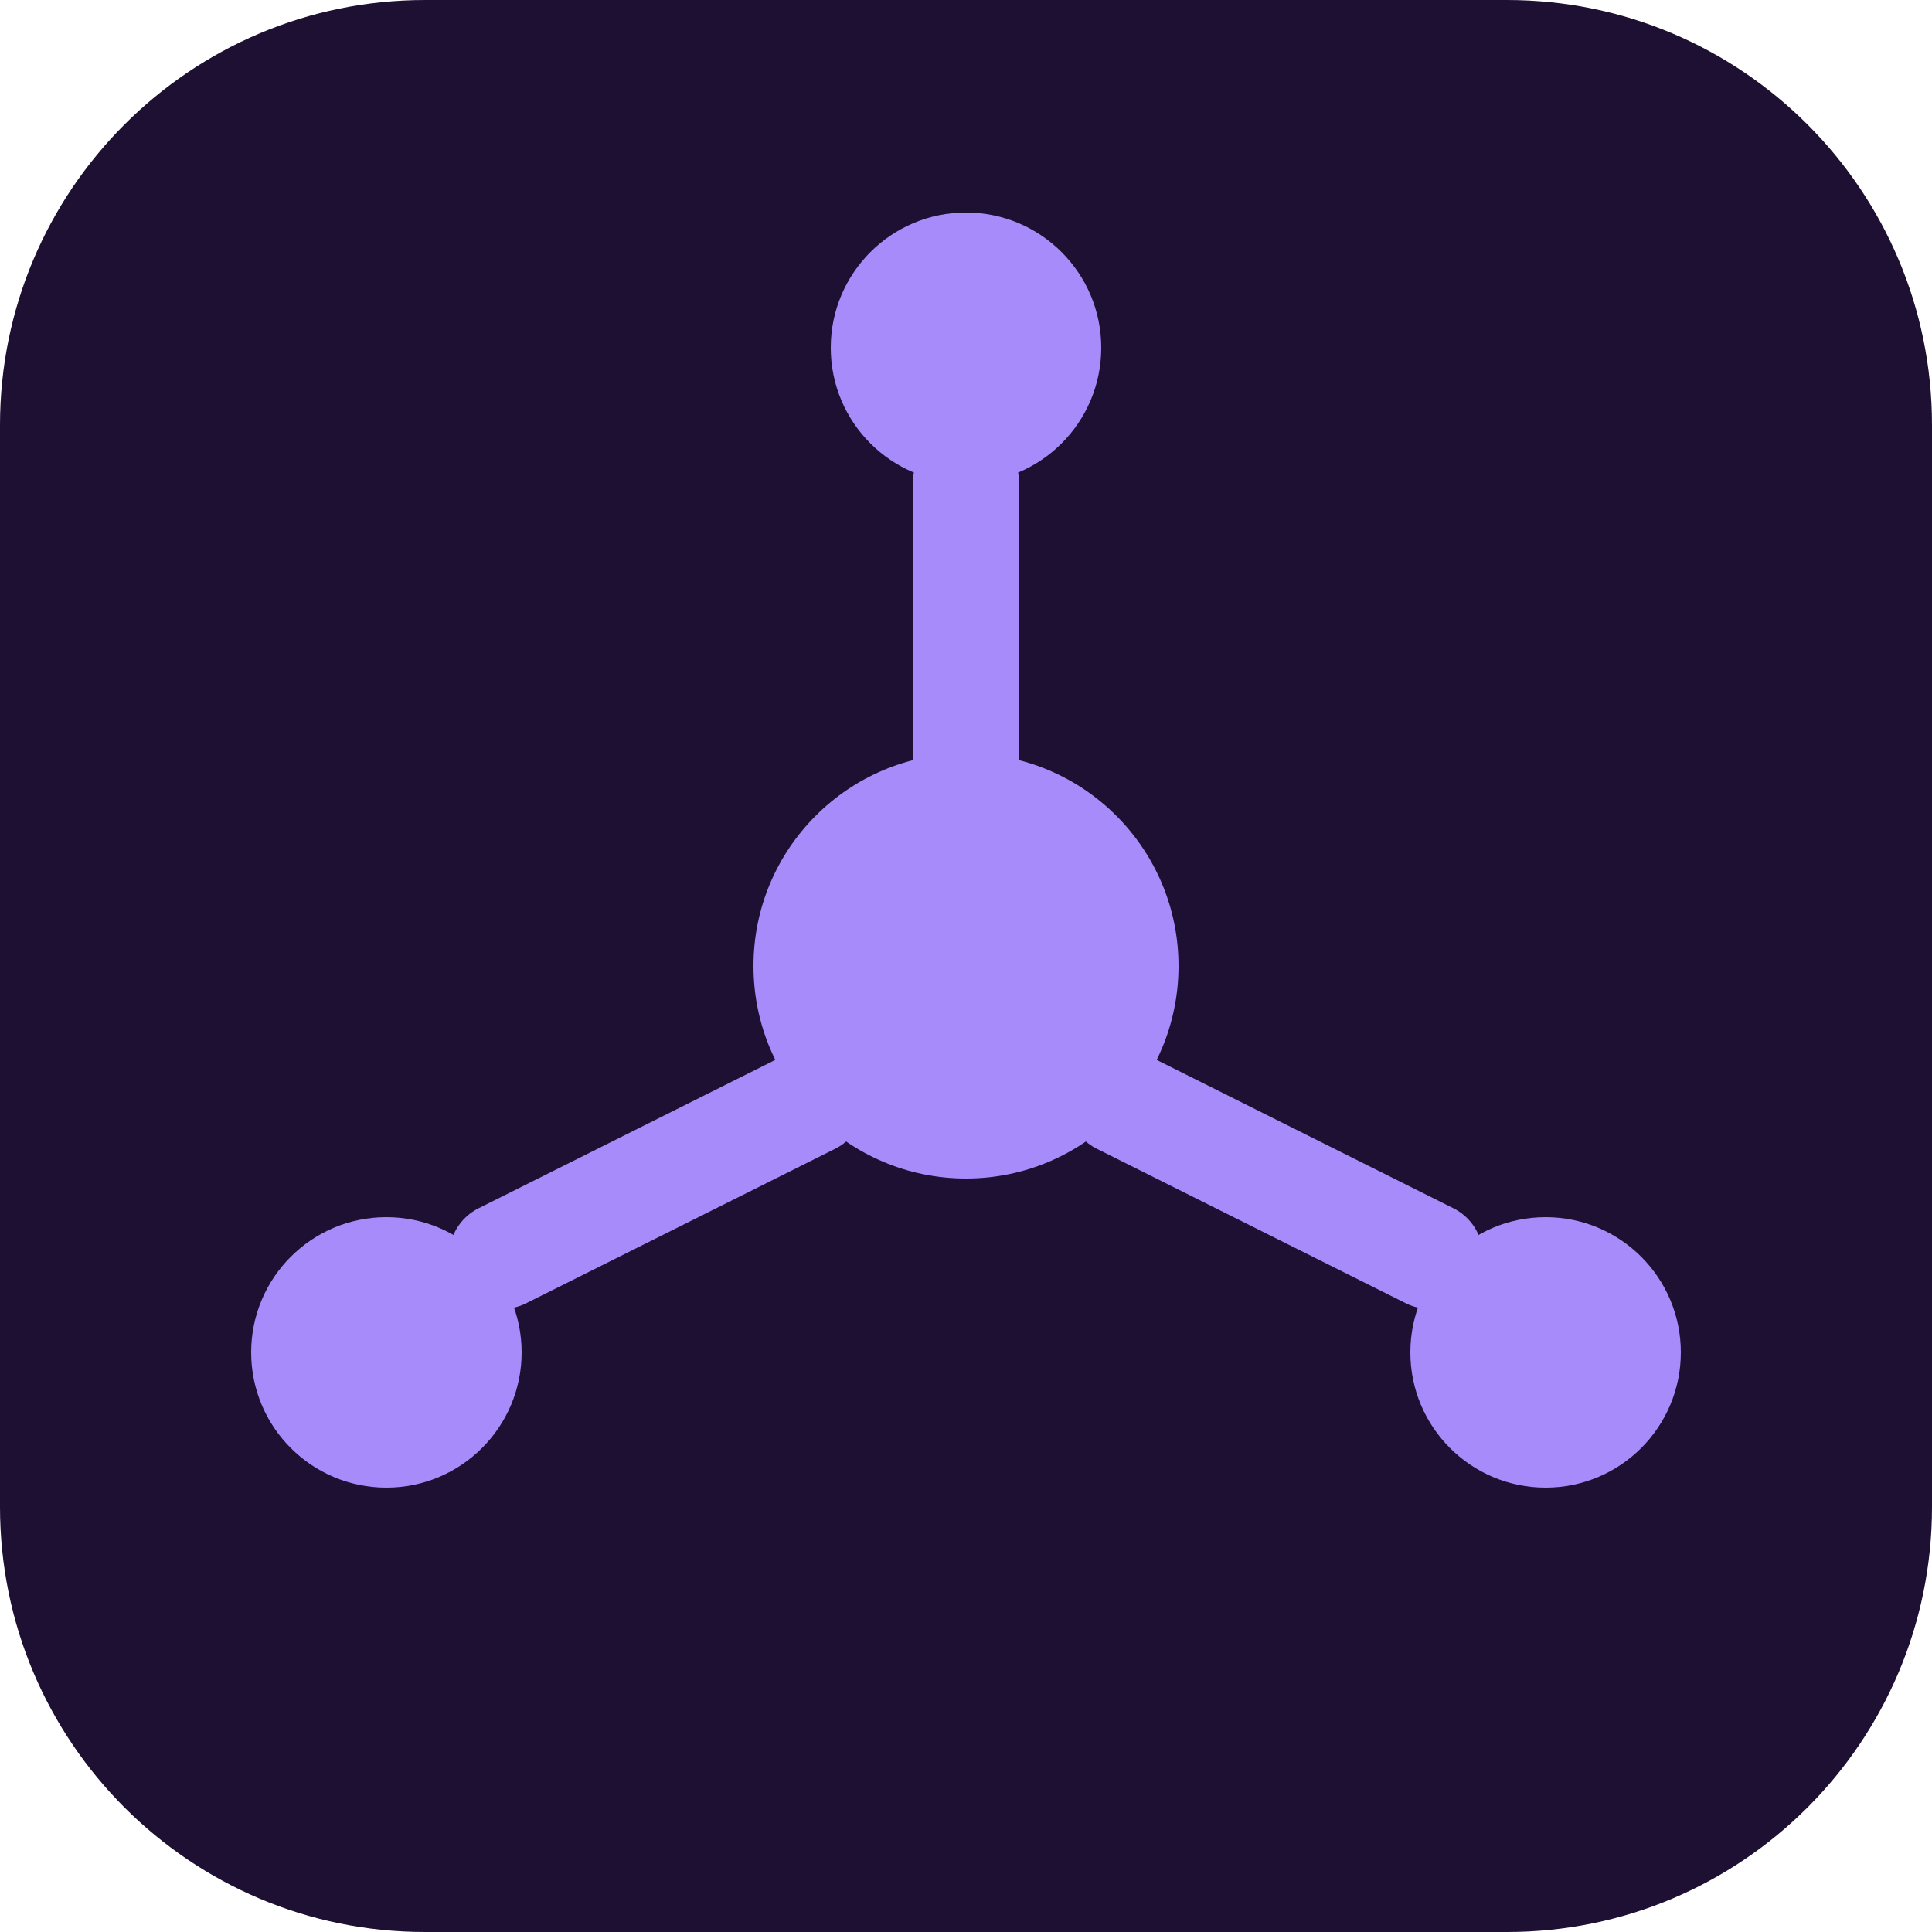
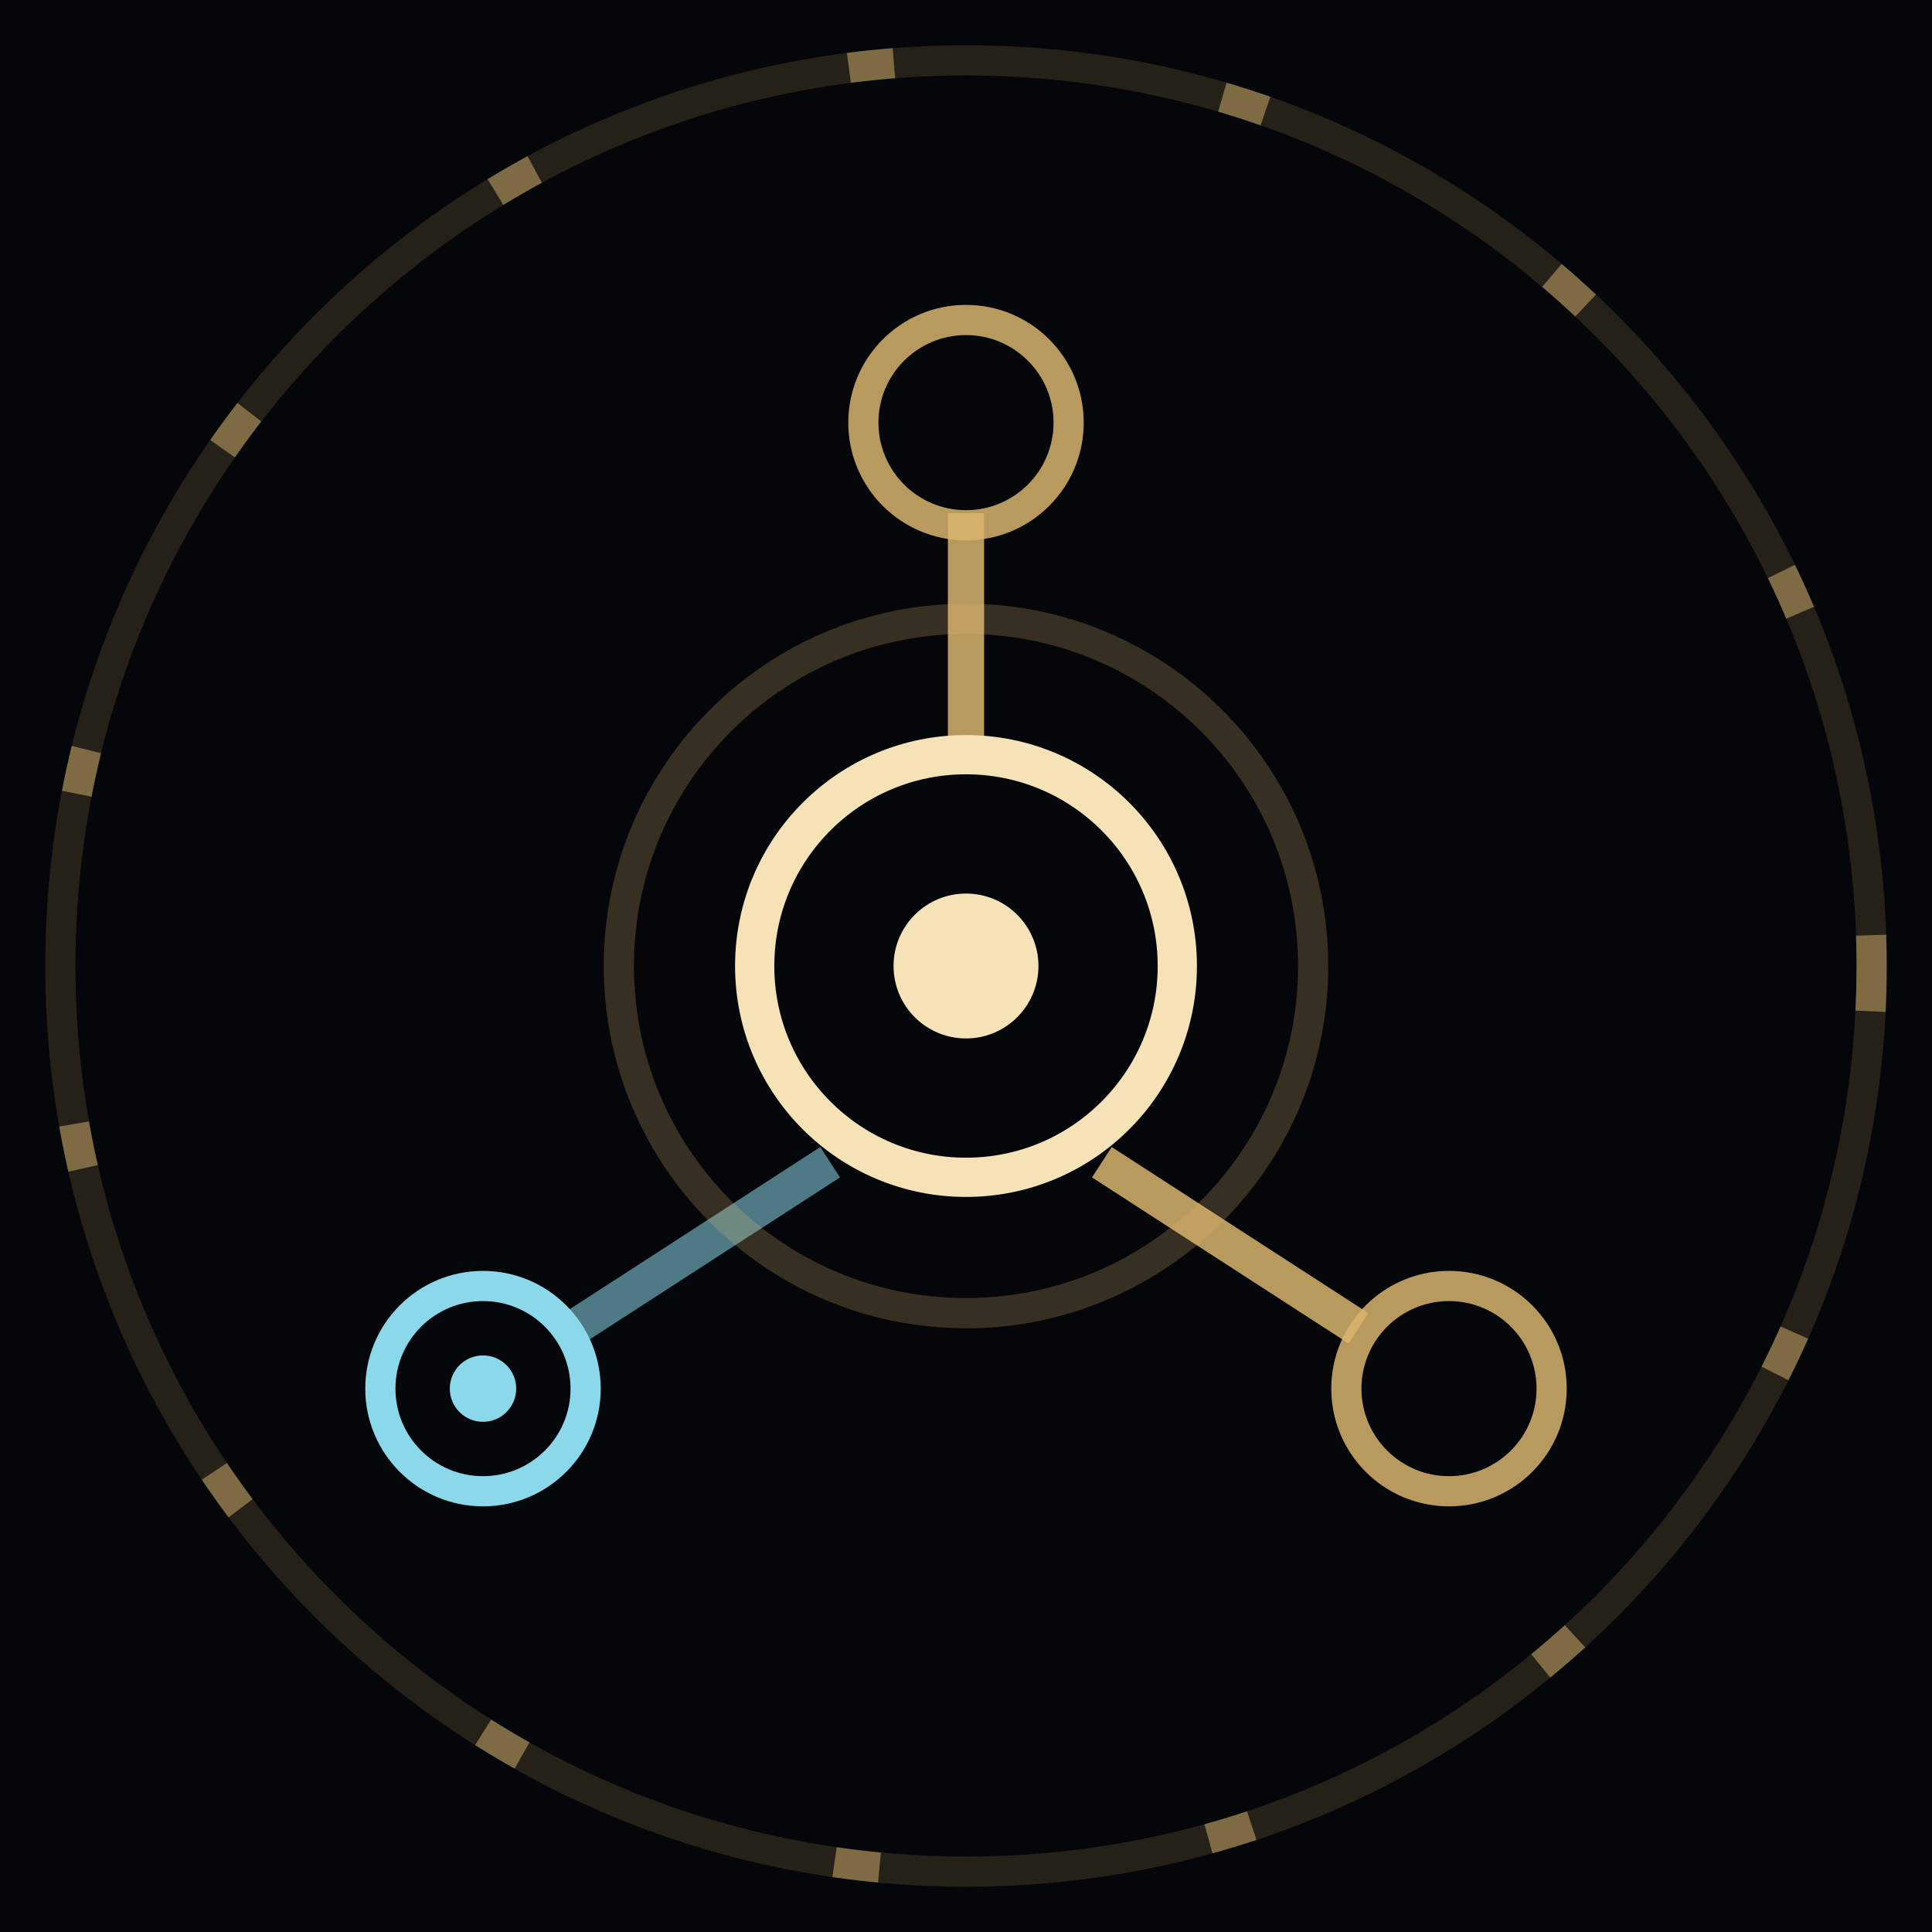
- <svg xmlns="http://www.w3.org/2000/svg" viewBox="0 0 100 100">
-   <rect width="100" height="100" rx="22" fill="#1e1033" />
-   <path d="M50 40 L50 25" stroke="#a78bfa" stroke-width="5.5" stroke-linecap="round" />
-   <path d="M58 57 L74 65" stroke="#a78bfa" stroke-width="5.5" stroke-linecap="round" />
-   <path d="M42 57 L26 65" stroke="#a78bfa" stroke-width="5.5" stroke-linecap="round" />
-   <circle cx="50" cy="18" r="7" fill="#a78bfa" />
-   <circle cx="80" cy="70" r="7" fill="#a78bfa" />
-   <circle cx="20" cy="70" r="7" fill="#a78bfa" />
-   <circle cx="50" cy="50" r="11" fill="#a78bfa" />
+ <svg xmlns="http://www.w3.org/2000/svg" viewBox="0 0 64 64" fill="none">
+   <rect width="64" height="64" fill="#04060a" />
+   <circle cx="32" cy="32" r="30" stroke="rgba(216,180,110,.16)" />
+   <circle cx="32" cy="32" r="30" stroke="rgba(216,180,110,.5)" stroke-dasharray="1.5 11" />
+   <path d="M32 25 V17" stroke="rgba(216,180,110,.85)" stroke-width="1.2" />
+   <path d="M36.5 38.5 L45 44" stroke="rgba(216,180,110,.85)" stroke-width="1.2" />
+   <path d="M27.5 38.5 L19 44" stroke="rgba(138,216,234,.55)" stroke-width="1.2" />
+   <circle cx="32" cy="32" r="11.5" stroke="rgba(216,180,110,.24)" />
+   <circle cx="32" cy="32" r="7" stroke="#f5e2b6" stroke-width="1.3" />
+   <circle cx="32" cy="32" r="2.4" fill="#f5e2b6" />
+   <circle cx="32" cy="14" r="3.4" stroke="rgba(216,180,110,.85)" />
+   <circle cx="48" cy="46" r="3.4" stroke="rgba(216,180,110,.85)" />
+   <circle cx="16" cy="46" r="3.4" stroke="#8ad8ea" />
+   <circle cx="16" cy="46" r="1.1" fill="#8ad8ea" />
</svg>
